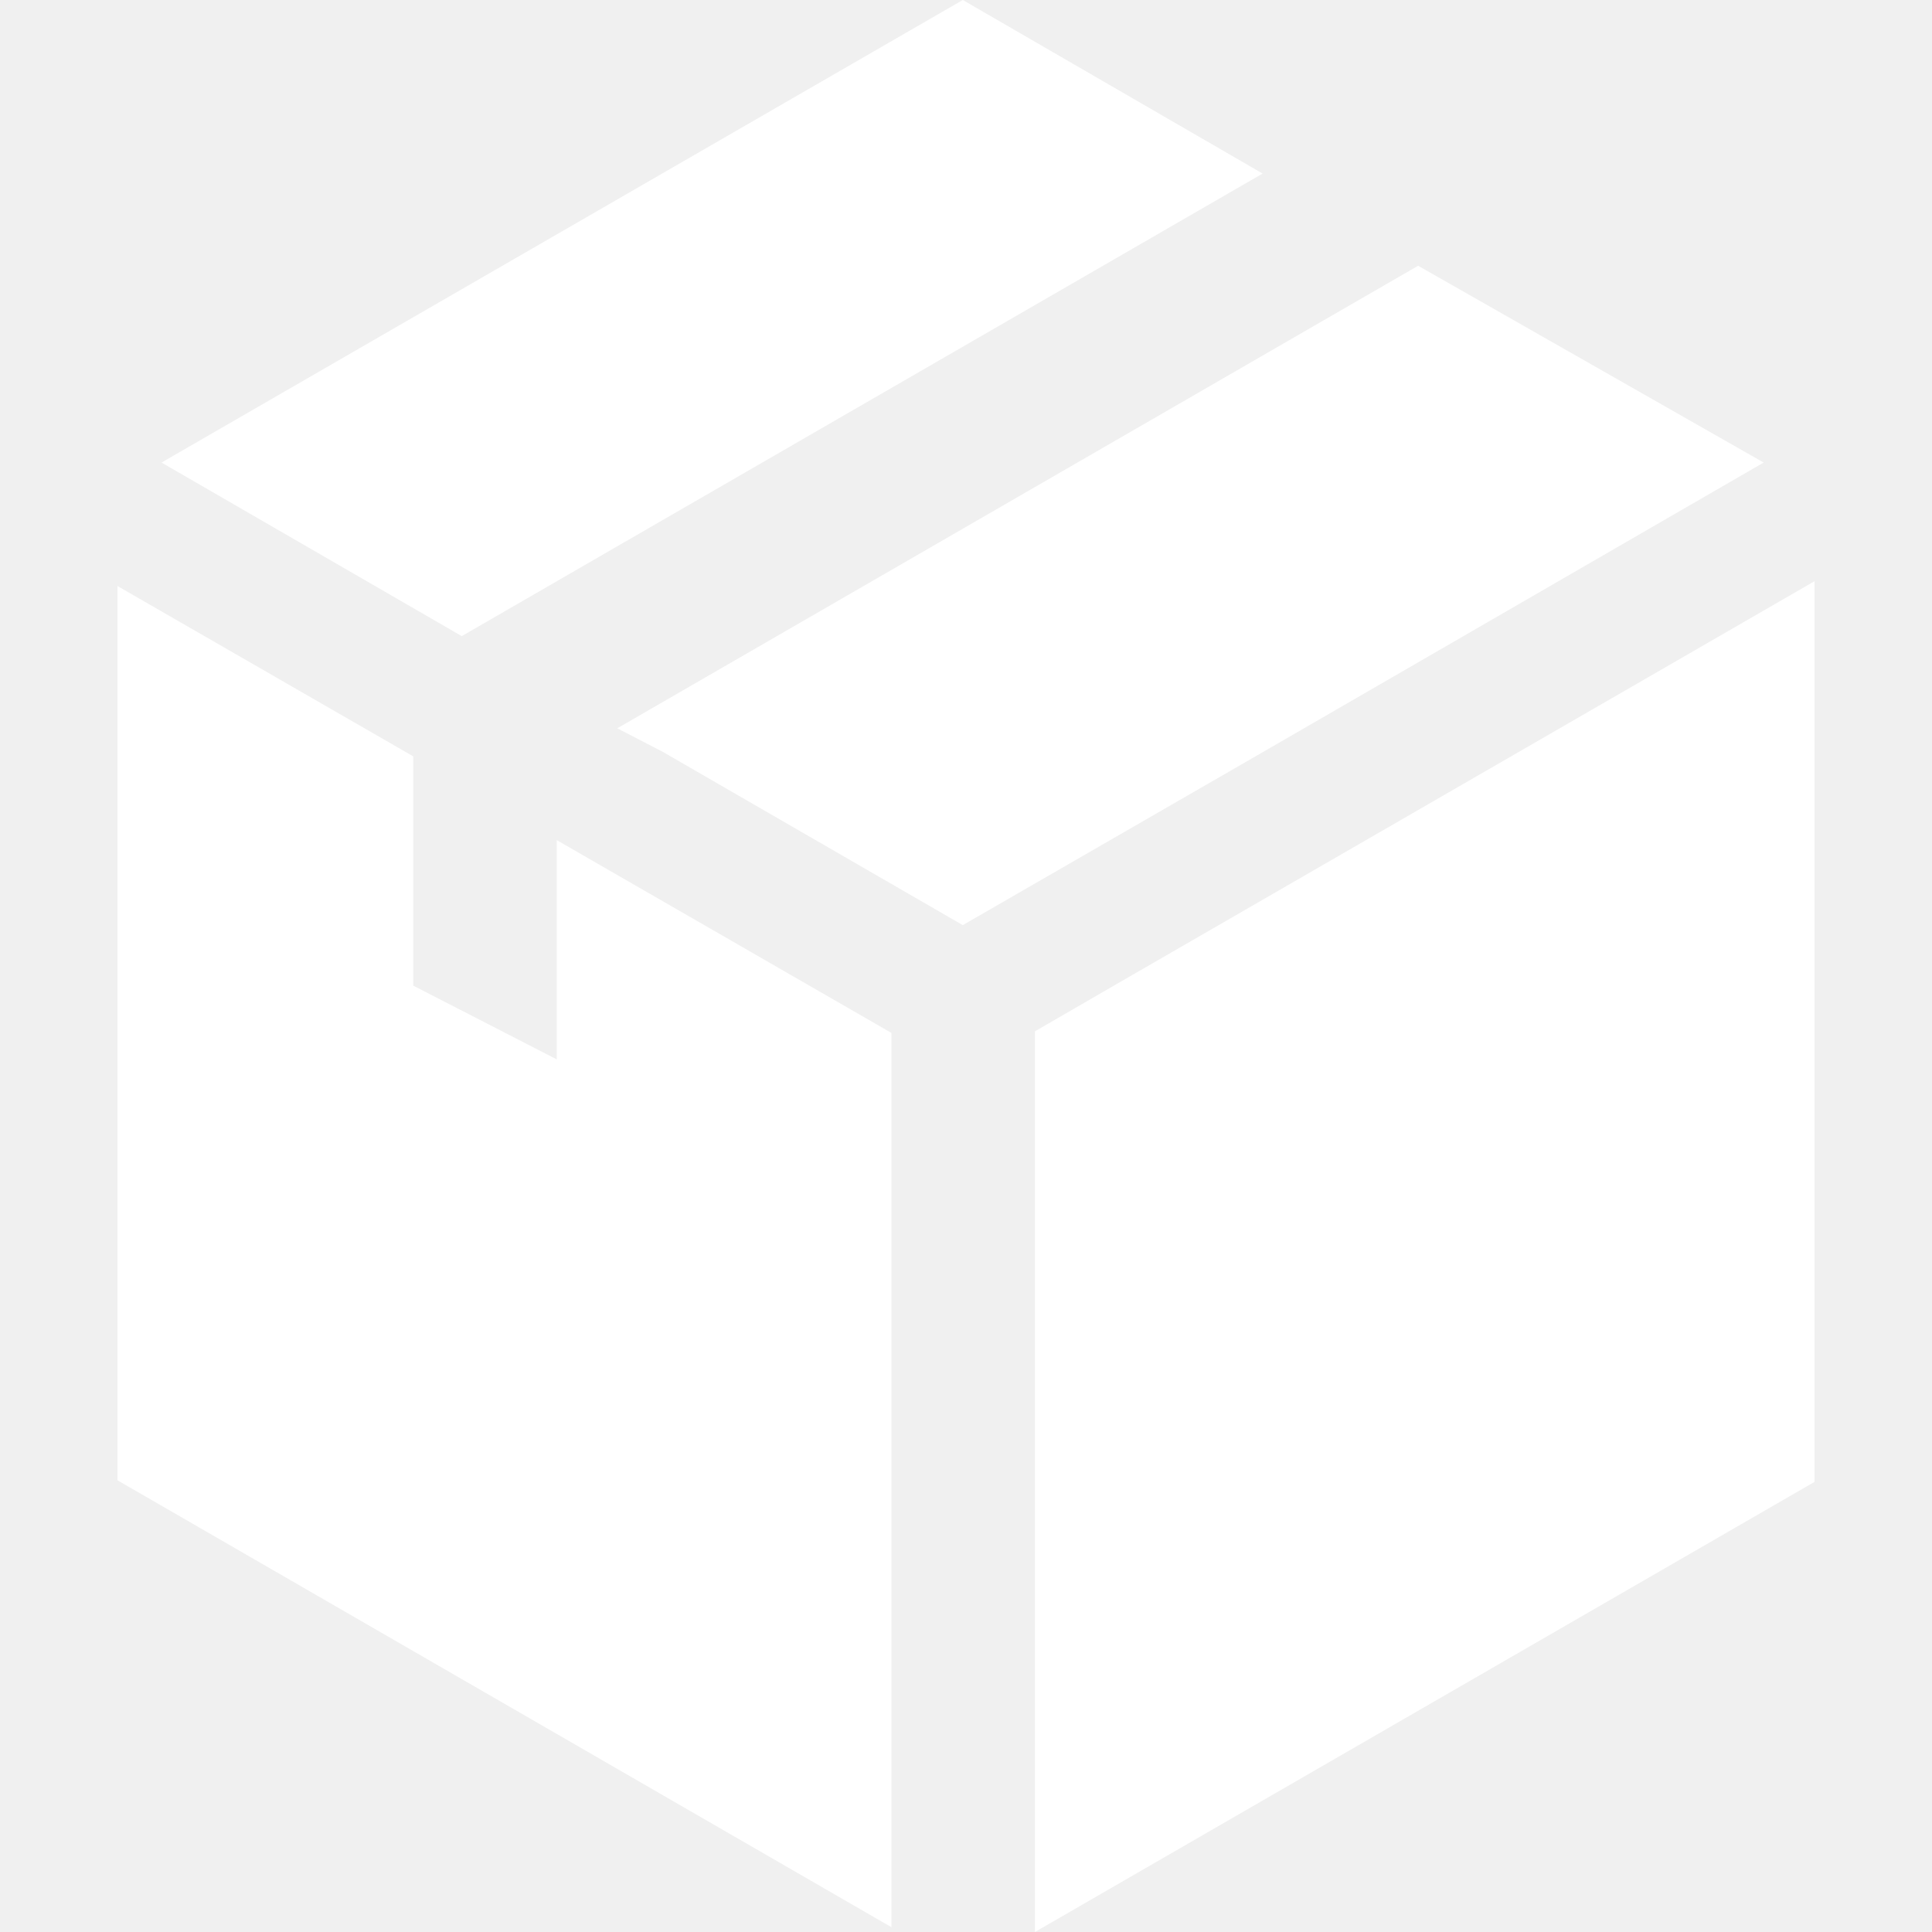
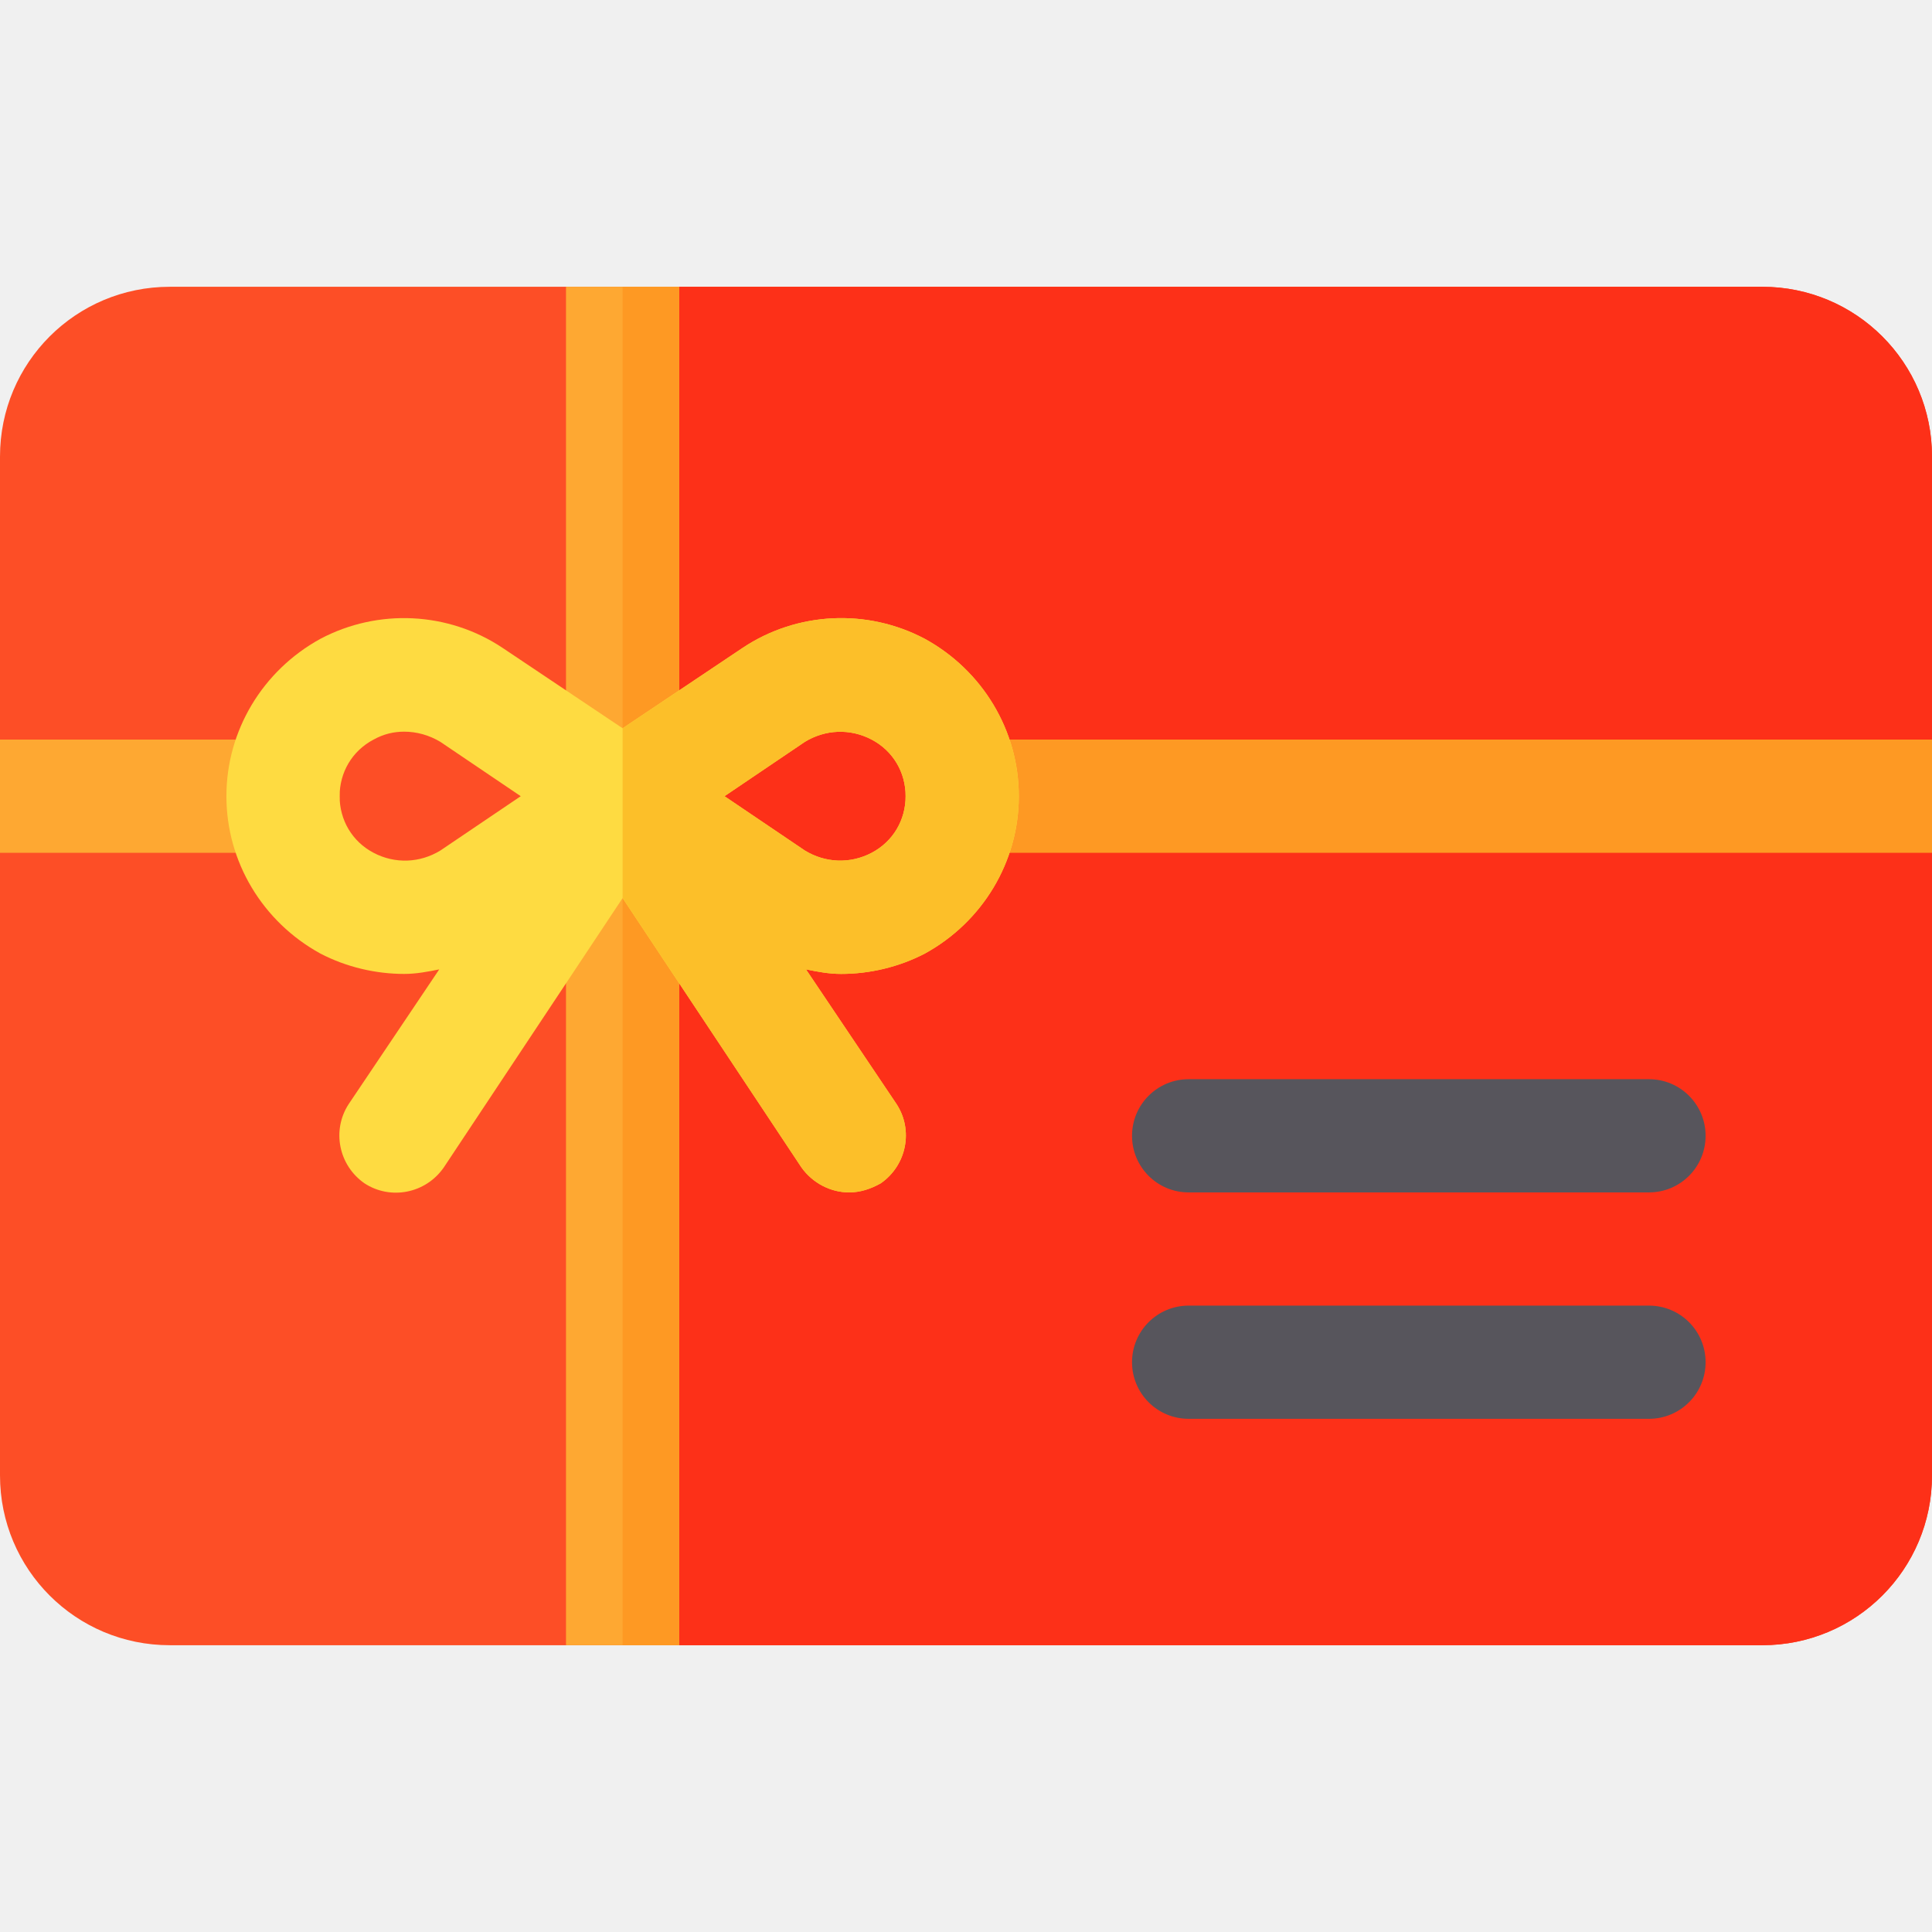
- <svg xmlns="http://www.w3.org/2000/svg" version="1.1" id="Capa_1" x="0px" y="0px" viewBox="0 0 482 482" style="enable-background:new 0 0 482 482;" xml:space="preserve" width="512px" height="512px">
+ <svg xmlns="http://www.w3.org/2000/svg" version="1.1" id="Capa_1" x="0px" y="0px" viewBox="0 0 512 512" style="enable-background:new 0 0 512 512;" xml:space="preserve">
+   <path style="fill:#FD4E26;" d="M467,76H45C20.099,76,0,96.099,0,121v270c0,24.899,20.099,45,45,45h422c24.901,0,45-20.101,45-45V121  C512,96.099,491.901,76,467,76z" />
+   <path style="fill:#FD3018;" d="M512,121v270c0,24.899-20.099,45-45,45H165V76h302C491.901,76,512,96.099,512,121z" />
  <g>
-     <g>
-       <polygon points="279.8,244.8 258.2,257.3 258.2,482 452.7,369.7 452.7,145   " fill="#FFFFFF" />
-       <polygon points="315,43.3 240.2,0 40.3,115.4 115.2,158.7   " fill="#FFFFFF" />
-       <polygon points="440,115.4 353.8,66.3 154,181.7 165.4,187.6 240.2,230.8 314.6,187.9   " fill="#FFFFFF" />
-       <polygon points="138.9,264.3 103.1,245.9 103.1,188.7 29.3,146.2 29.3,369.3 222.4,480.8 222.4,257.7 138.9,209.6   " fill="#FFFFFF" />
-     </g>
+     <path style="fill:#57555C;" d="M437,316H315c-8.291,0-15-6.709-15-15s6.709-15,15-15h122c8.291,0,15,6.709,15,15   S445.291,316,437,316z" />
+     <path style="fill:#57555C;" d="M437,376H315c-8.291,0-15-6.709-15-15s6.709-15,15-15h122c8.291,0,15,6.709,15,15   S445.291,376,437,376z" />
  </g>
+   <path style="fill:#FE9923;" d="M512,196H255c-8.291,0-15,6.709-15,15s6.709,15,15,15h257V196z" />
+   <g>
+     <path style="fill:#FEA832;" d="M75,196H0v30h75c8.291,0,15-6.709,15-15S83.291,196,75,196z" />
+     <rect x="150" y="76" style="fill:#FEA832;" width="30" height="360" />
+   </g>
+   <rect x="165" y="76" style="fill:#FE9923;" width="15" height="360" />
+   <path style="fill:#FEDB41;" d="M245.099,169.3c-15.3-8.101-33.9-7.2-48.3,2.401L165,192.999L133.2,171.7  c-14.399-9.6-32.999-10.501-48.3-2.401C69.6,177.7,60,193.599,60,211c0,17.399,9.6,33.3,24.901,41.7c6.899,3.6,14.7,5.4,22.2,5.4  c3.3,0,6.301-0.601,9.3-1.201l-24,35.7c-4.501,6.901-2.701,16.201,4.199,21c6.901,4.501,16.201,2.701,21-4.2l47.401-71.4  l47.401,71.4c2.999,4.2,7.8,6.601,12.599,6.601c2.999,0,5.7-0.901,8.401-2.401c6.899-4.799,8.699-14.099,4.199-21l-24-35.7  c2.999,0.601,6,1.201,9.3,1.201c7.5,0,15.3-1.8,22.2-5.4C260.4,244.3,270,228.399,270,211C270,193.599,260.4,177.7,245.099,169.3z   M116.7,225.399c-5.4,3.3-12.001,3.6-17.701,0.601c-5.7-3.001-9-8.701-9-15c0-6.301,3.3-12.001,9-15c2.701-1.5,5.4-2.1,8.101-2.1  c3.3,0,6.599,0.899,9.6,2.699L137.999,211L116.7,225.399z M231,226c-5.7,2.999-12.301,2.699-17.701-0.601L192.001,211l21.299-14.401  c5.4-3.3,12.001-3.6,17.701-0.599c5.7,2.999,9,8.699,9,15C240,217.299,236.7,222.999,231,226z" />
+   <path style="fill:#FCBF29;" d="M245.099,169.3c-15.3-8.101-33.9-7.2-48.3,2.401L165,192.999v45l47.401,71.4  c2.999,4.2,7.8,6.601,12.599,6.601c2.999,0,5.7-0.901,8.401-2.401c6.899-4.799,8.699-14.099,4.199-21l-24-35.7  c2.999,0.601,6,1.201,9.3,1.201c7.5,0,15.3-1.8,22.2-5.4c15.3-8.4,24.9-24.301,24.9-41.7C270,193.599,260.4,177.7,245.099,169.3z   M231,226c-5.7,2.999-12.301,2.699-17.701-0.601L192.001,211l21.299-14.401c5.4-3.3,12.001-3.6,17.701-0.599c5.7,2.999,9,8.699,9,15  C240,217.299,236.7,222.999,231,226z" />
  <g>
</g>
  <g>
</g>
  <g>
</g>
  <g>
</g>
  <g>
</g>
  <g>
</g>
  <g>
</g>
  <g>
</g>
  <g>
</g>
  <g>
</g>
  <g>
</g>
  <g>
</g>
  <g>
</g>
  <g>
</g>
  <g>
</g>
</svg>
